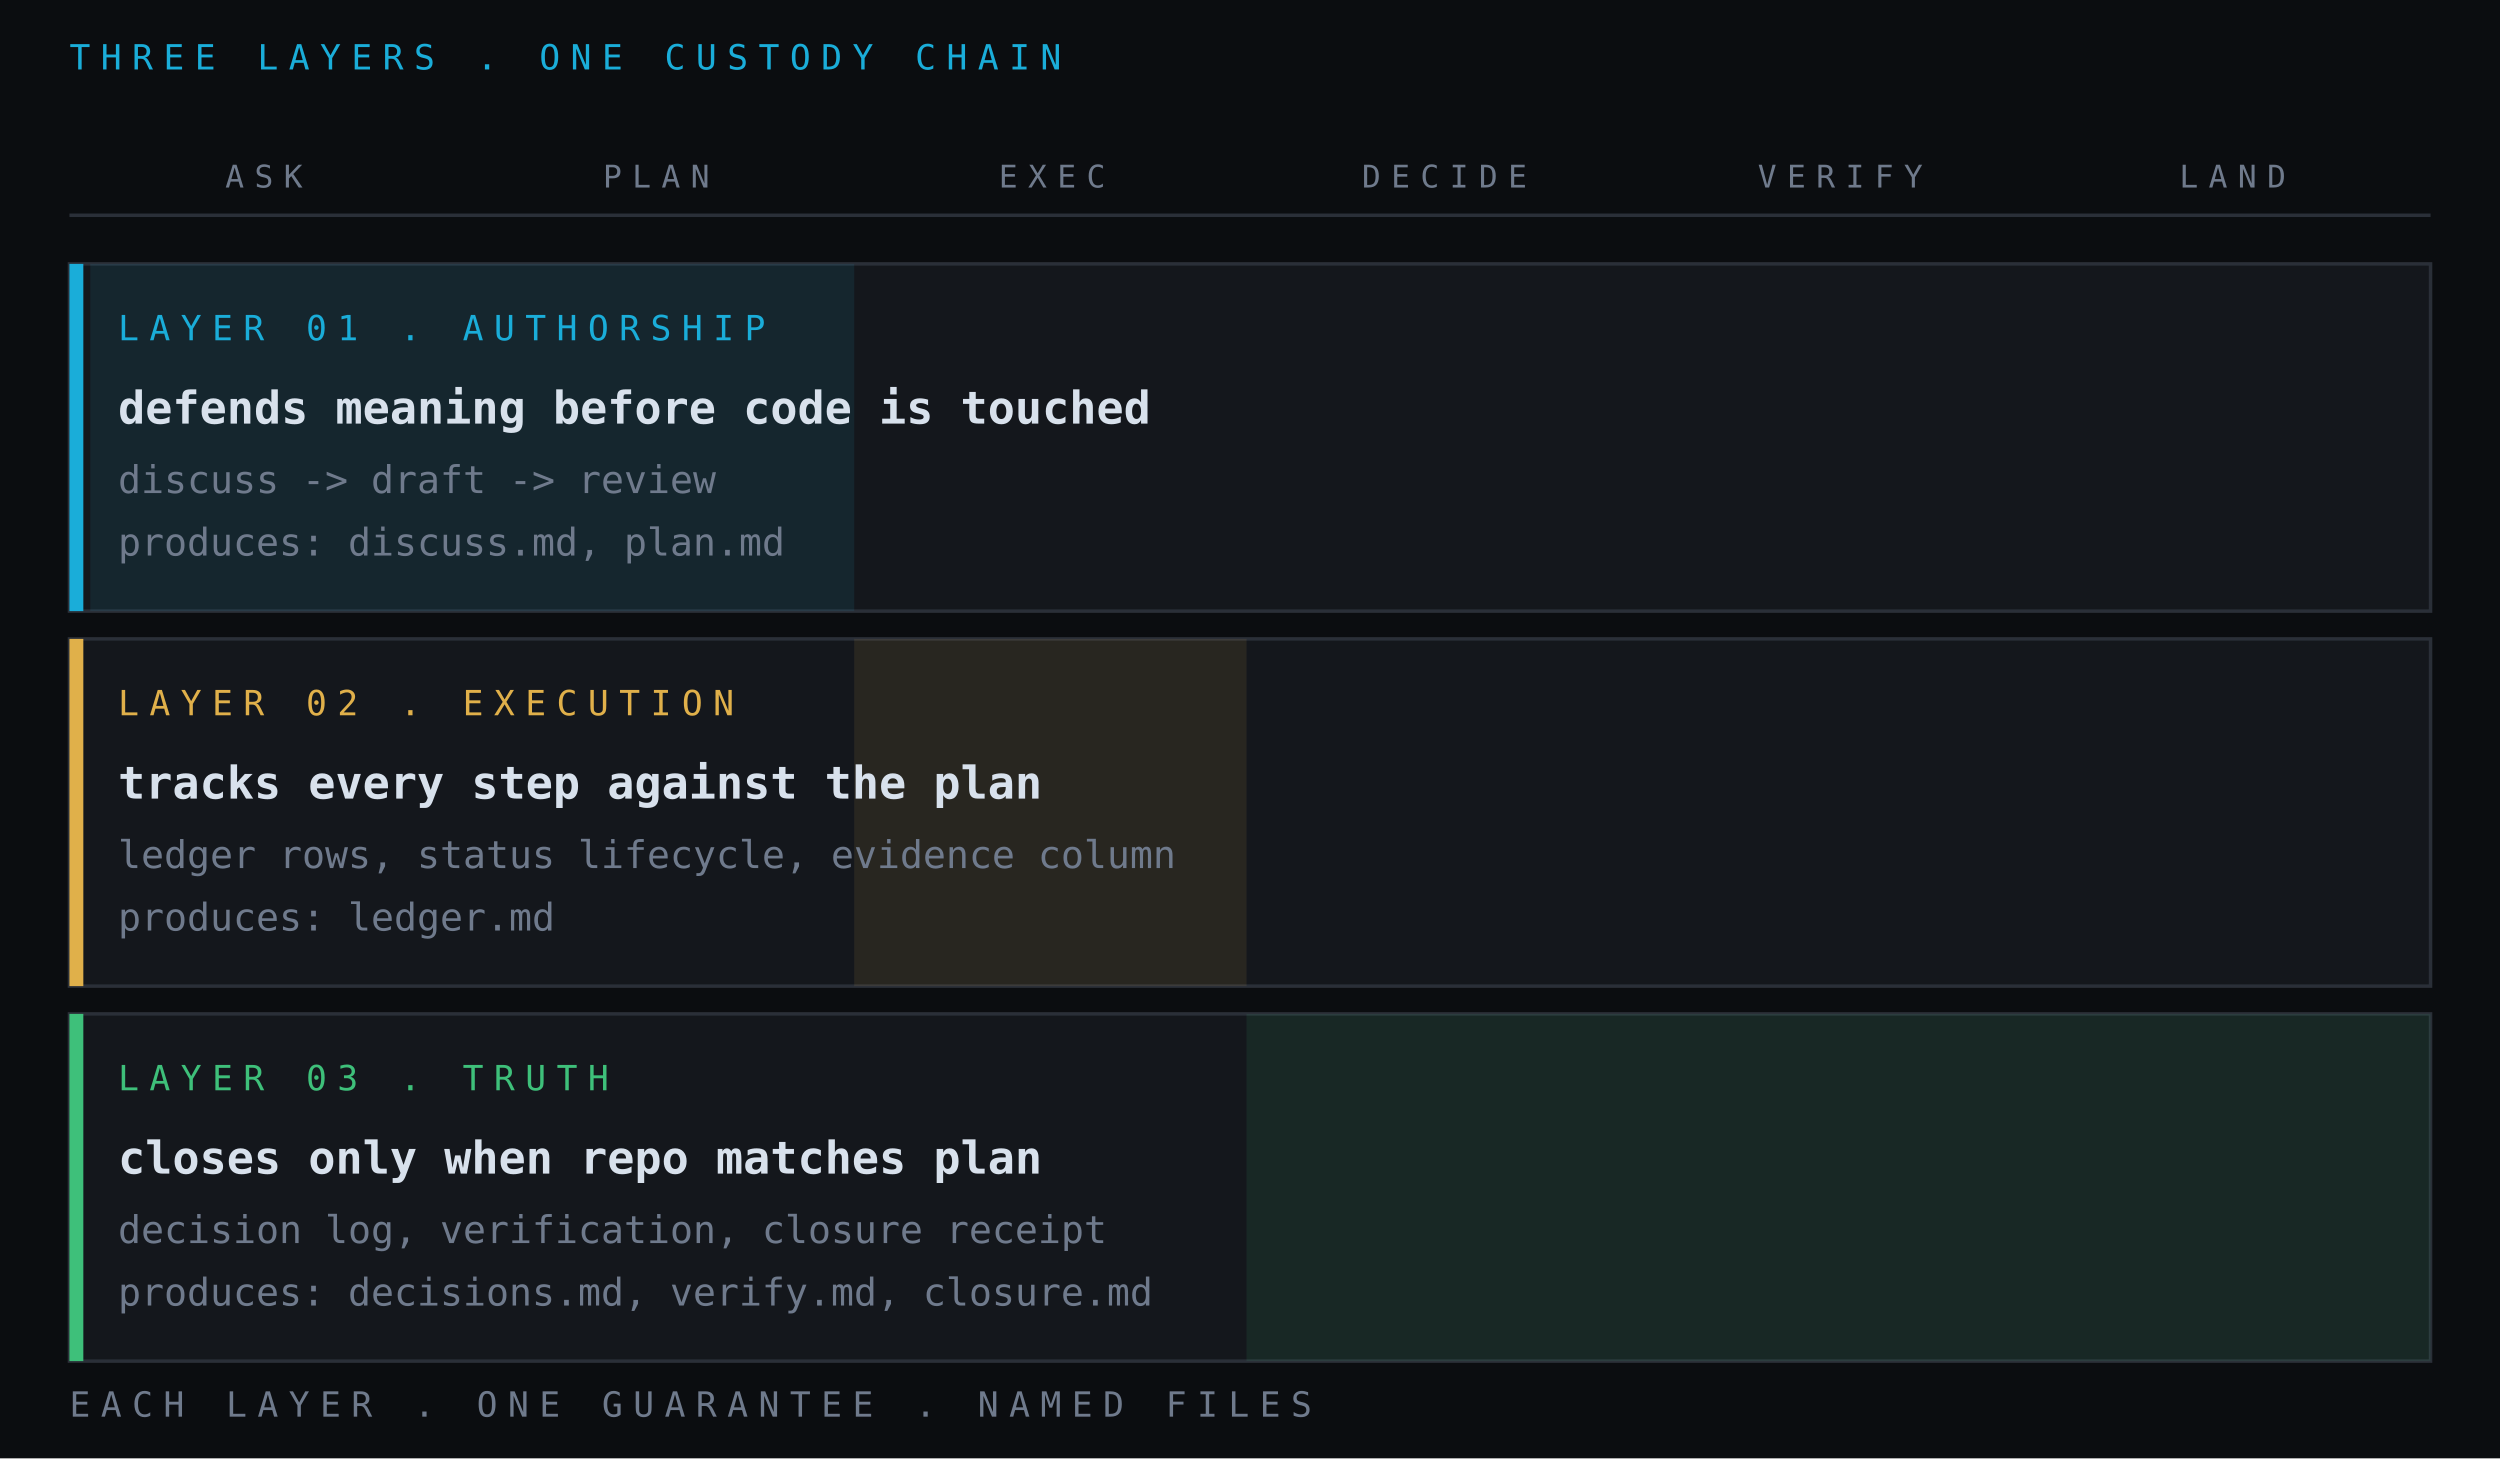
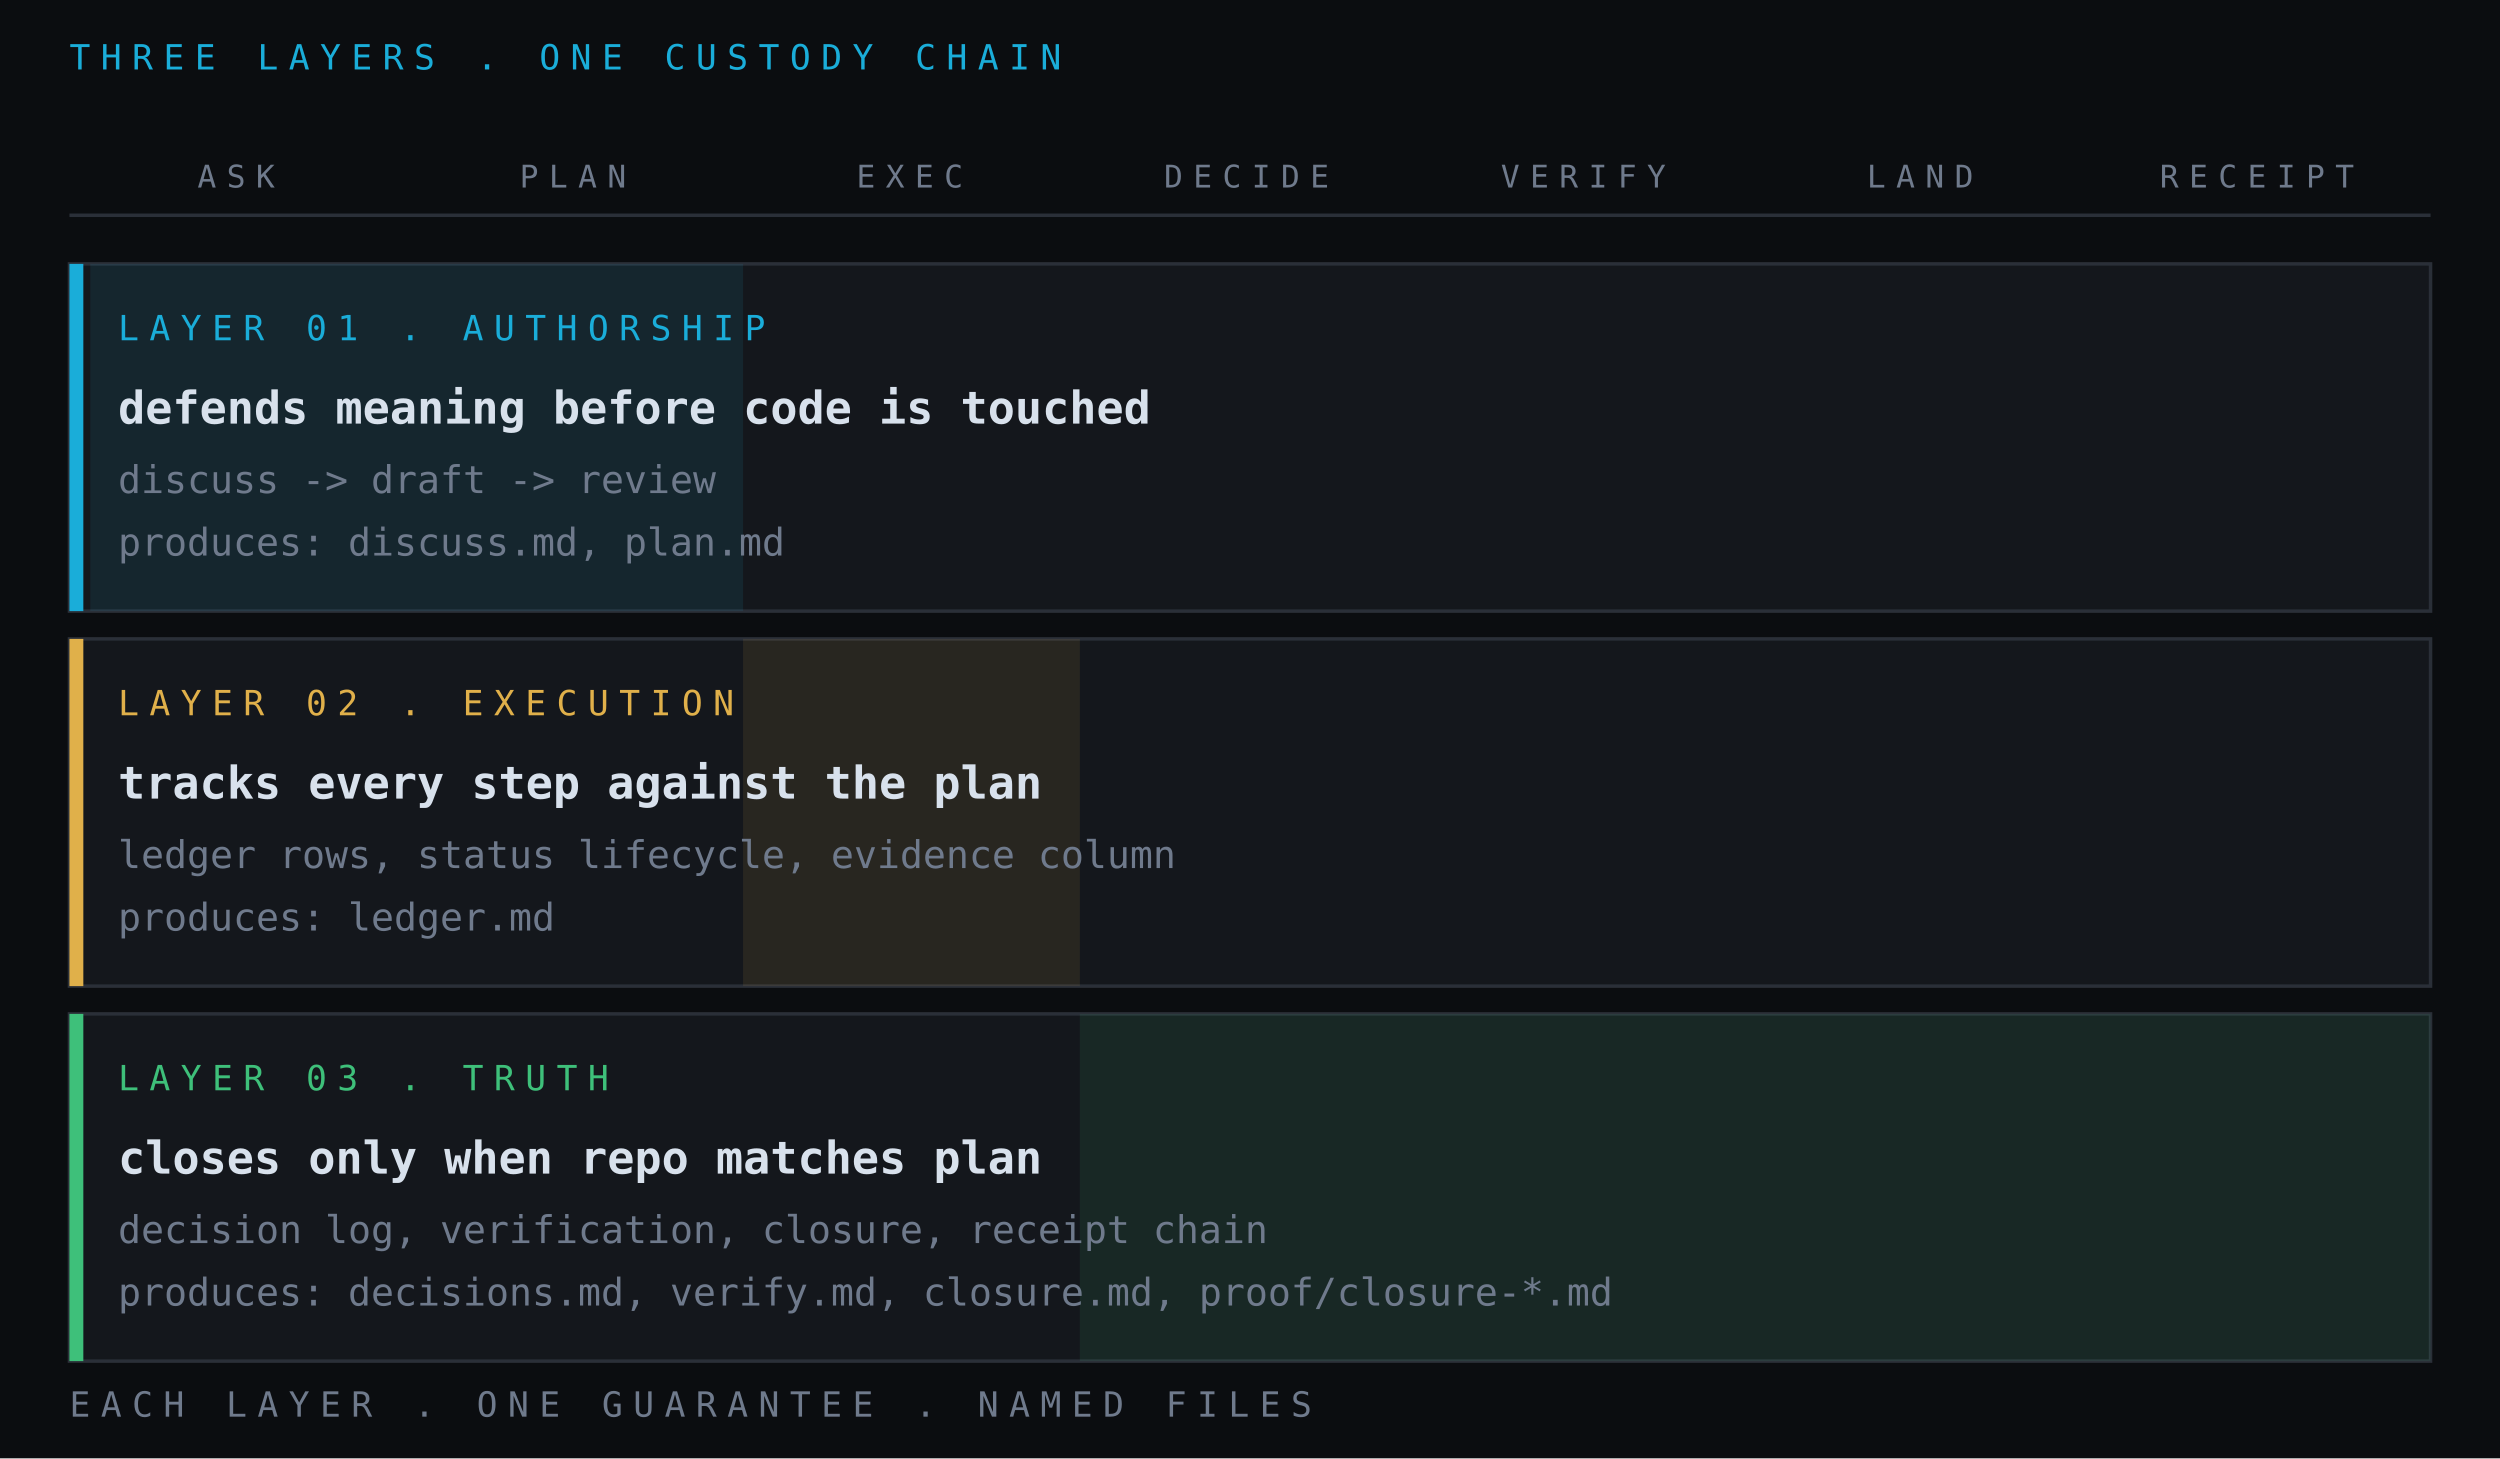
- <svg xmlns="http://www.w3.org/2000/svg" viewBox="0 0 720 420" role="img" aria-label="Three layers -- authorship, execution, truth -- each owning a phase of the six-stage custody chain, with the files each layer produces.">
+ <svg xmlns="http://www.w3.org/2000/svg" viewBox="0 0 720 420" role="img" aria-label="Three layers -- authorship, execution, truth -- each owning a phase of the seven-stage custody chain, with the files each layer produces.">
  <rect width="720" height="420" fill="#0b0d10" />
  <g font-family="ui-monospace,Menlo,Consolas,monospace" font-size="10" letter-spacing="3">
    <text x="20" y="20" fill="#1aadd9">THREE LAYERS . ONE CUSTODY CHAIN</text>
  </g>
  <g font-family="ui-monospace,Menlo,Consolas,monospace" font-size="9" letter-spacing="3" fill="#6f7a8c">
-     <text x="76" y="54" text-anchor="middle">ASK</text>
-     <text x="189" y="54" text-anchor="middle">PLAN</text>
-     <text x="303" y="54" text-anchor="middle">EXEC</text>
-     <text x="416" y="54" text-anchor="middle">DECIDE</text>
-     <text x="530" y="54" text-anchor="middle">VERIFY</text>
-     <text x="643" y="54" text-anchor="middle">LAND</text>
+     <text x="68" y="54" text-anchor="middle">ASK</text>
+     <text x="165" y="54" text-anchor="middle">PLAN</text>
+     <text x="262" y="54" text-anchor="middle">EXEC</text>
+     <text x="359" y="54" text-anchor="middle">DECIDE</text>
+     <text x="456" y="54" text-anchor="middle">VERIFY</text>
+     <text x="553" y="54" text-anchor="middle">LAND</text>
+     <text x="650" y="54" text-anchor="middle">RECEIPT</text>
  </g>
  <line x1="20" y1="62" x2="700" y2="62" stroke="#2a2f38" stroke-width="1" />
  <g transform="translate(20,76)">
    <rect width="680" height="100" fill="#14171c" stroke="#2a2f38" stroke-width="1" />
    <rect x="0" y="0" width="4" height="100" fill="#1aadd9" />
-     <rect x="6" y="0" width="220" height="100" fill="#1aadd9" opacity="0.10" />
+     <rect x="6" y="0" width="188" height="100" fill="#1aadd9" opacity="0.10" />
    <g font-family="ui-monospace,Menlo,Consolas,monospace">
      <text x="14" y="22" font-size="10" letter-spacing="3" fill="#1aadd9">LAYER 01 . AUTHORSHIP</text>
      <text x="14" y="46" font-size="13" font-weight="700" fill="#d8e1ec">defends meaning before code is touched</text>
      <text x="14" y="66" font-size="11" fill="#6f7a8c">discuss -&gt; draft -&gt; review</text>
      <text x="14" y="84" font-size="11" fill="#6f7a8c">produces: discuss.md, plan.md</text>
    </g>
  </g>
  <g transform="translate(20,184)">
    <rect width="680" height="100" fill="#14171c" stroke="#2a2f38" stroke-width="1" />
    <rect x="0" y="0" width="4" height="100" fill="#e0b04a" />
-     <rect x="226" y="0" width="113" height="100" fill="#e0b04a" opacity="0.10" />
+     <rect x="194" y="0" width="97" height="100" fill="#e0b04a" opacity="0.10" />
    <g font-family="ui-monospace,Menlo,Consolas,monospace">
      <text x="14" y="22" font-size="10" letter-spacing="3" fill="#e0b04a">LAYER 02 . EXECUTION</text>
      <text x="14" y="46" font-size="13" font-weight="700" fill="#d8e1ec">tracks every step against the plan</text>
      <text x="14" y="66" font-size="11" fill="#6f7a8c">ledger rows, status lifecycle, evidence column</text>
      <text x="14" y="84" font-size="11" fill="#6f7a8c">produces: ledger.md</text>
    </g>
  </g>
  <g transform="translate(20,292)">
    <rect width="680" height="100" fill="#14171c" stroke="#2a2f38" stroke-width="1" />
    <rect x="0" y="0" width="4" height="100" fill="#3ec07a" />
-     <rect x="339" y="0" width="341" height="100" fill="#3ec07a" opacity="0.10" />
+     <rect x="291" y="0" width="389" height="100" fill="#3ec07a" opacity="0.10" />
    <g font-family="ui-monospace,Menlo,Consolas,monospace">
      <text x="14" y="22" font-size="10" letter-spacing="3" fill="#3ec07a">LAYER 03 . TRUTH</text>
      <text x="14" y="46" font-size="13" font-weight="700" fill="#d8e1ec">closes only when repo matches plan</text>
-       <text x="14" y="66" font-size="11" fill="#6f7a8c">decision log, verification, closure receipt</text>
-       <text x="14" y="84" font-size="11" fill="#6f7a8c">produces: decisions.md, verify.md, closure.md</text>
+       <text x="14" y="66" font-size="11" fill="#6f7a8c">decision log, verification, closure, receipt chain</text>
+       <text x="14" y="84" font-size="11" fill="#6f7a8c">produces: decisions.md, verify.md, closure.md, proof/closure-*.md</text>
    </g>
  </g>
  <g font-family="ui-monospace,Menlo,Consolas,monospace" font-size="10" letter-spacing="3">
    <text x="20" y="408" fill="#6f7a8c">EACH LAYER . ONE GUARANTEE . NAMED FILES</text>
  </g>
</svg>
